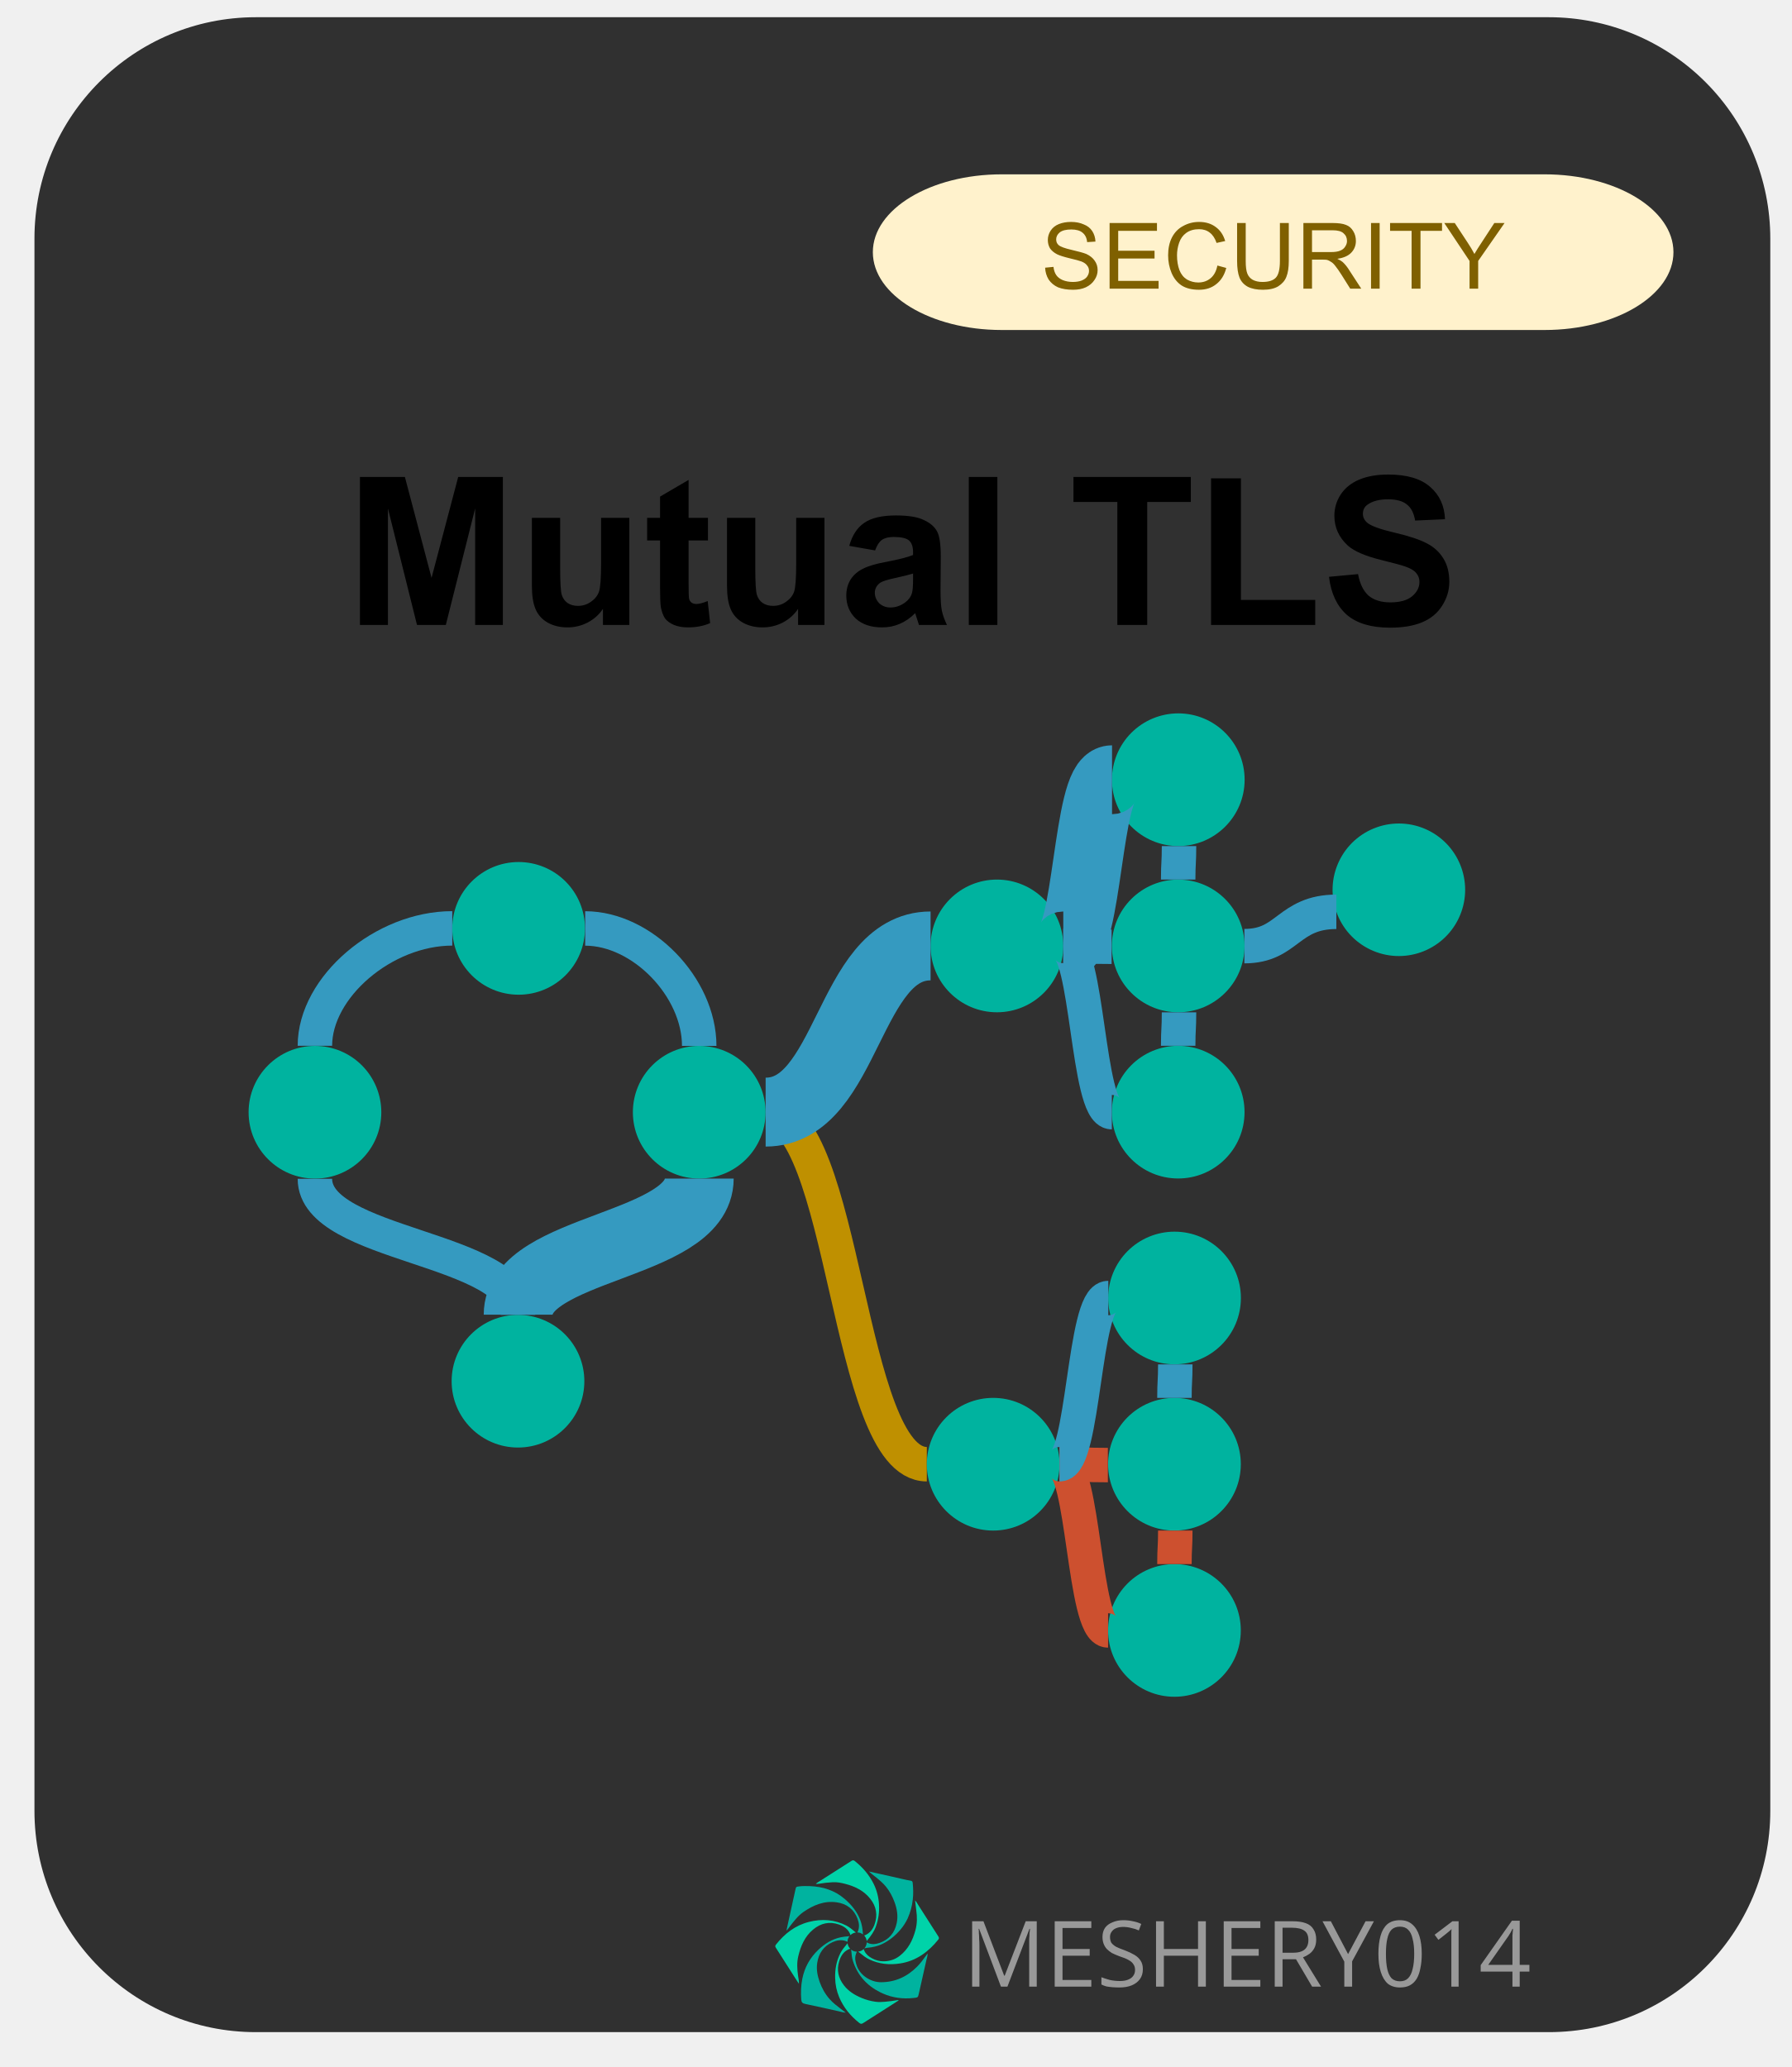
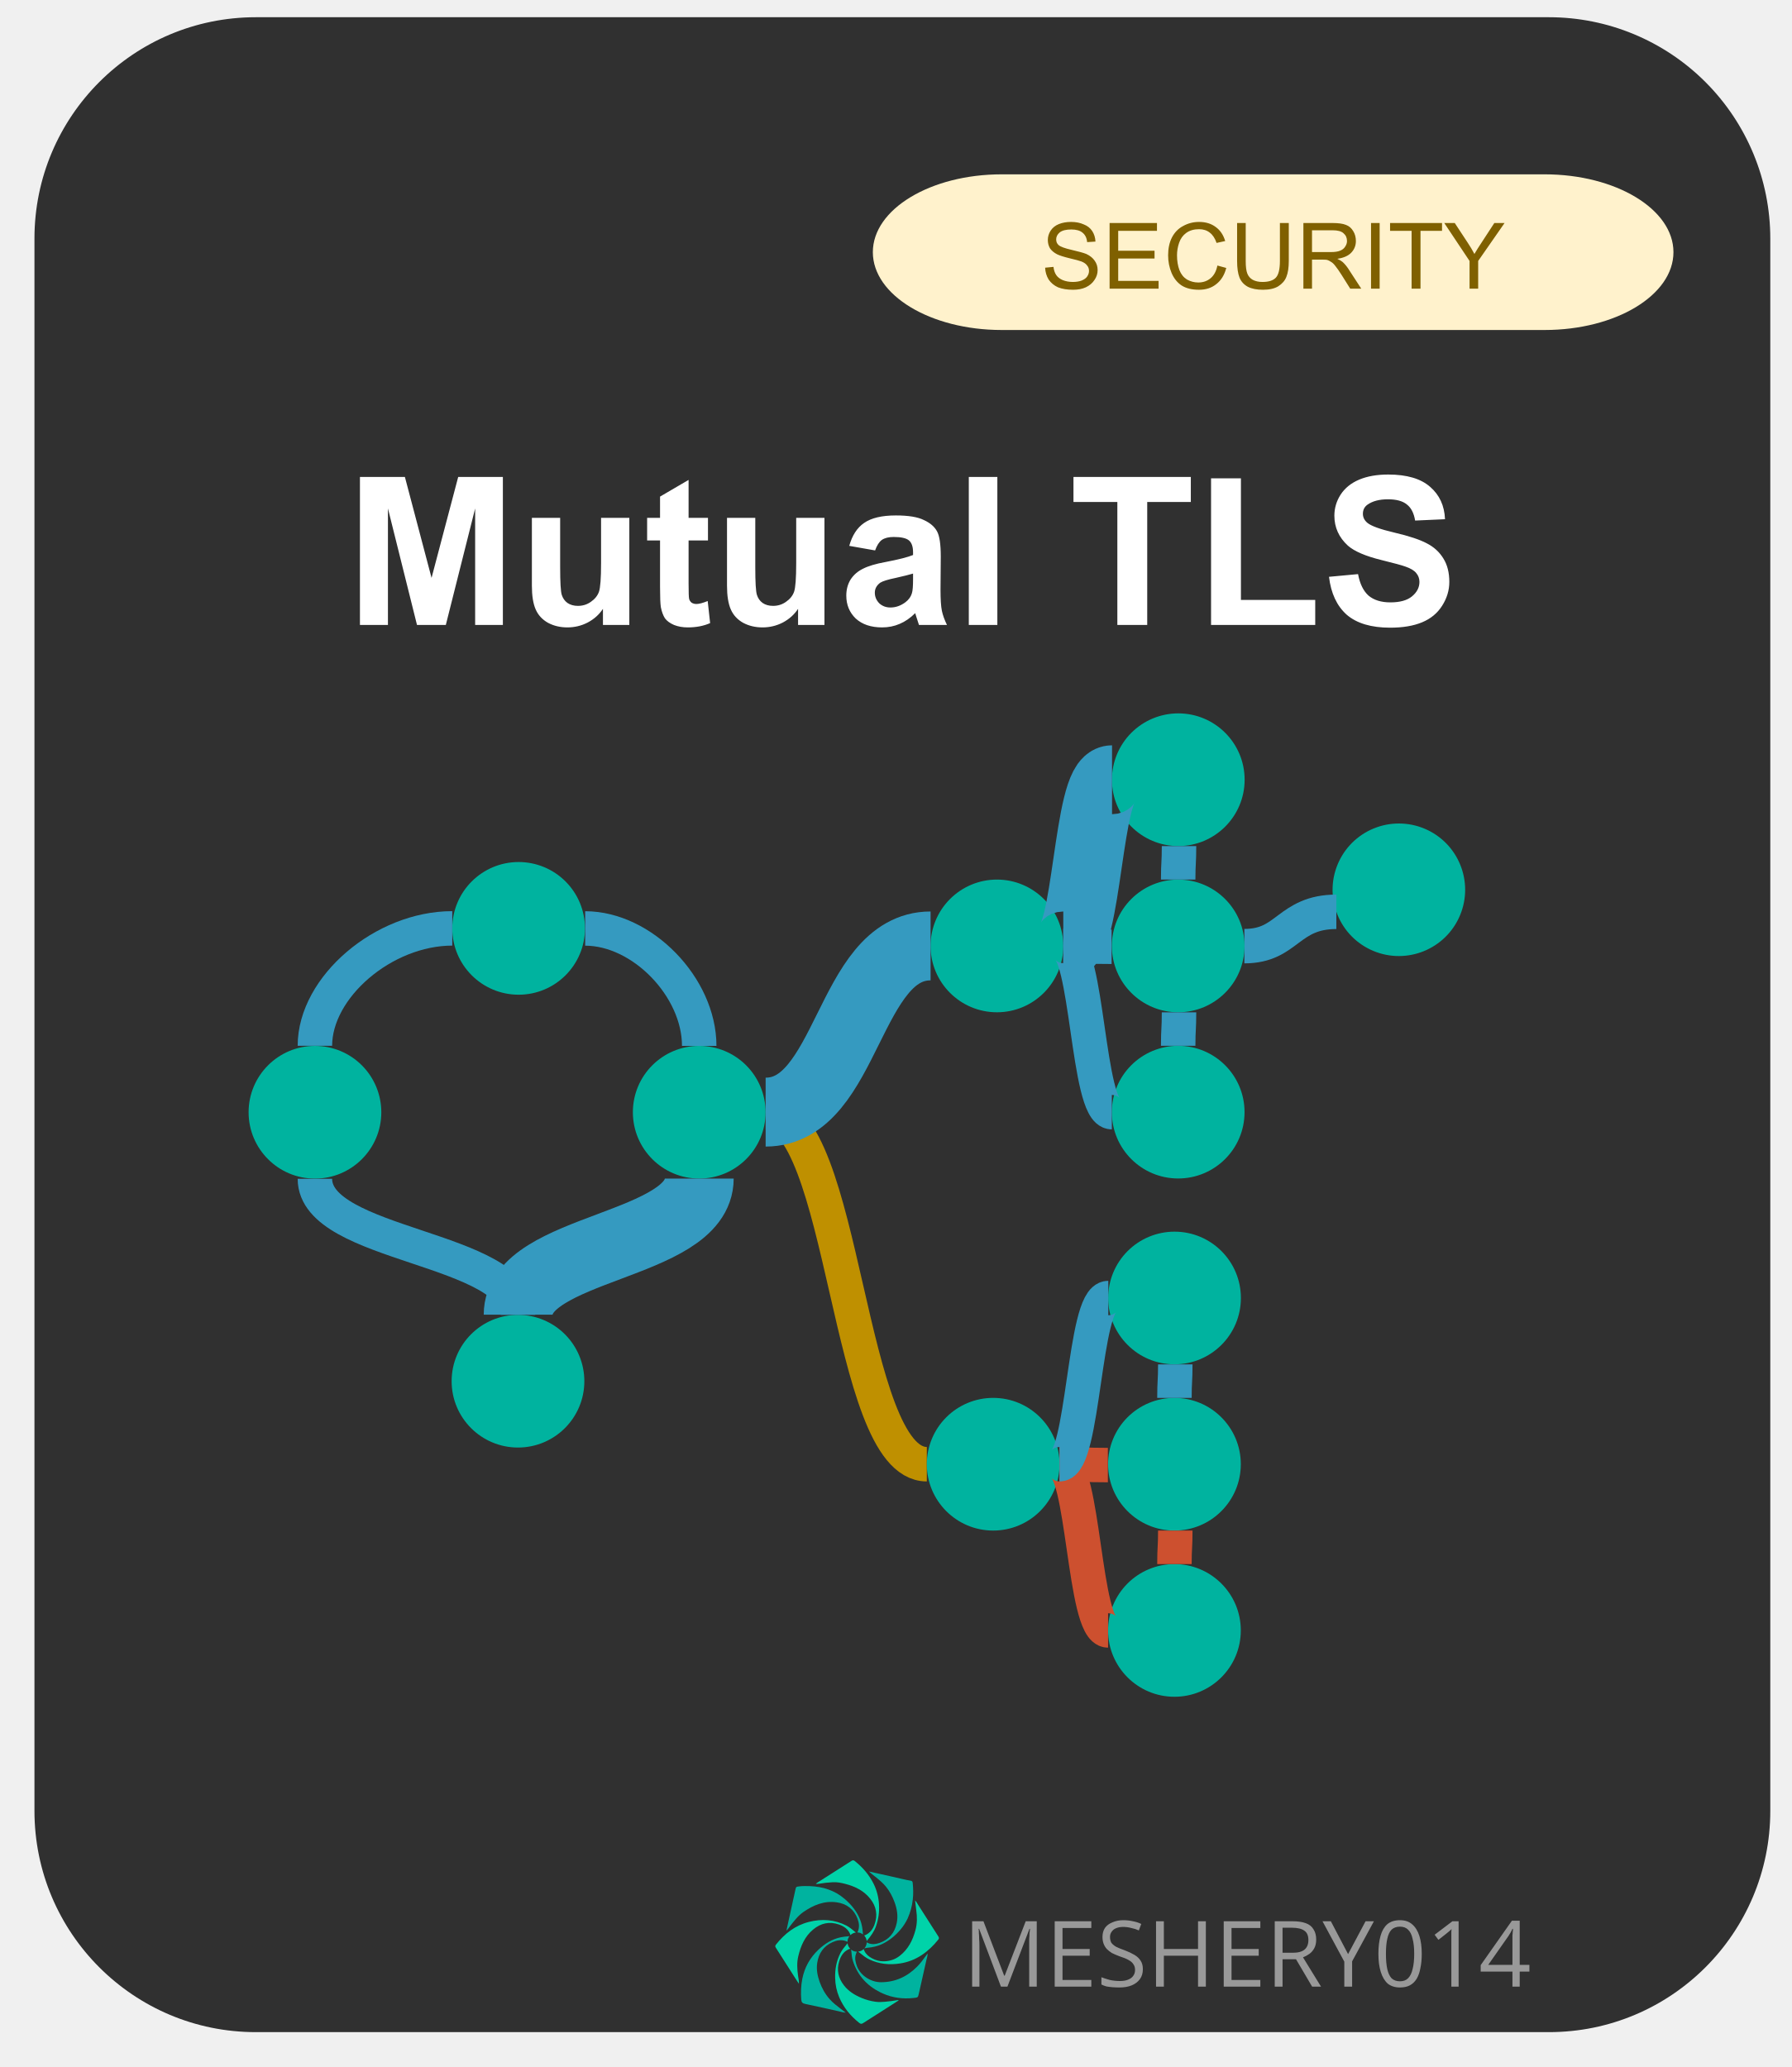
<svg xmlns="http://www.w3.org/2000/svg" width="104" height="120" viewBox="0 0 104 120" fill="none">
  <path fill-rule="evenodd" clip-rule="evenodd" d="M2 13.849C2 6.753 7.753 1 14.849 1H89.906C93.314 1 96.583 2.354 98.992 4.764C101.402 7.173 102.756 10.441 102.756 13.849V105.127C102.756 112.224 97.003 117.976 89.906 117.976H14.849C7.753 117.976 2 112.224 2 105.127V13.849Z" fill="#303030" />
-   <path d="M20.893 36.283V27.69H23.502L25.049 33.549L26.596 27.69H29.189V36.283H27.58V29.518L25.877 36.283H24.205L22.518 29.518V36.283H20.893ZM34.998 36.283V35.346C34.779 35.679 34.482 35.945 34.107 36.143C33.743 36.33 33.352 36.424 32.935 36.424C32.519 36.424 32.144 36.336 31.811 36.158C31.477 35.971 31.238 35.711 31.092 35.377C30.946 35.044 30.873 34.586 30.873 34.002V30.065H32.514V32.924C32.514 33.799 32.545 34.336 32.607 34.533C32.67 34.731 32.779 34.888 32.935 35.002C33.102 35.117 33.305 35.174 33.545 35.174C33.826 35.174 34.076 35.096 34.295 34.94C34.524 34.783 34.68 34.591 34.764 34.362C34.847 34.132 34.889 33.575 34.889 32.69V30.065H36.529V36.283H34.998ZM41.094 30.065V31.377H39.969V33.877C39.969 34.388 39.979 34.684 40 34.768C40.021 34.851 40.068 34.924 40.141 34.987C40.224 35.039 40.318 35.065 40.422 35.065C40.578 35.065 40.797 35.007 41.078 34.893L41.219 36.174C40.844 36.341 40.411 36.424 39.922 36.424C39.63 36.424 39.365 36.377 39.125 36.283C38.885 36.179 38.708 36.049 38.594 35.893C38.49 35.726 38.411 35.513 38.359 35.252C38.328 35.054 38.312 34.664 38.312 34.08V31.377H37.562V30.065H38.312V28.83L39.969 27.862V30.065H41.094ZM46.324 36.283V35.346C46.105 35.679 45.809 35.945 45.434 36.143C45.069 36.33 44.678 36.424 44.262 36.424C43.845 36.424 43.47 36.336 43.137 36.158C42.803 35.971 42.564 35.711 42.418 35.377C42.272 35.044 42.199 34.586 42.199 34.002V30.065H43.84V32.924C43.84 33.799 43.871 34.336 43.934 34.533C43.996 34.731 44.105 34.888 44.262 35.002C44.428 35.117 44.632 35.174 44.871 35.174C45.152 35.174 45.402 35.096 45.621 34.94C45.85 34.783 46.007 34.591 46.09 34.362C46.173 34.132 46.215 33.575 46.215 32.69V30.065H47.855V36.283H46.324ZM50.795 31.955L49.295 31.69C49.462 31.086 49.748 30.643 50.154 30.362C50.571 30.07 51.185 29.924 51.998 29.924C52.727 29.924 53.269 30.013 53.623 30.19C53.988 30.356 54.243 30.575 54.389 30.846C54.535 31.106 54.607 31.596 54.607 32.315L54.592 34.237C54.592 34.789 54.618 35.195 54.67 35.455C54.722 35.705 54.821 35.981 54.967 36.283H53.342C53.3 36.169 53.248 36.007 53.185 35.799C53.154 35.695 53.133 35.627 53.123 35.596C52.842 35.877 52.54 36.086 52.217 36.221C51.904 36.356 51.566 36.424 51.201 36.424C50.555 36.424 50.045 36.252 49.67 35.908C49.305 35.554 49.123 35.112 49.123 34.58C49.123 34.226 49.206 33.914 49.373 33.643C49.55 33.372 49.79 33.164 50.092 33.018C50.394 32.862 50.831 32.731 51.404 32.627C52.165 32.481 52.696 32.346 52.998 32.221V32.065C52.998 31.742 52.92 31.513 52.764 31.377C52.607 31.242 52.31 31.174 51.873 31.174C51.581 31.174 51.352 31.231 51.185 31.346C51.029 31.461 50.899 31.664 50.795 31.955ZM52.998 33.299C52.79 33.362 52.456 33.445 51.998 33.549C51.54 33.643 51.238 33.737 51.092 33.83C50.883 33.987 50.779 34.179 50.779 34.408C50.779 34.638 50.863 34.841 51.029 35.018C51.206 35.184 51.425 35.268 51.685 35.268C51.988 35.268 52.274 35.169 52.545 34.971C52.743 34.825 52.873 34.643 52.935 34.424C52.977 34.289 52.998 34.023 52.998 33.627V33.299ZM56.234 36.283V27.69H57.891V36.283H56.234ZM64.856 36.283V29.143H62.309V27.69H69.121V29.143H66.59V36.283H64.856ZM70.295 36.283V27.768H72.029V34.83H76.342V36.283H70.295ZM77.141 33.487L78.828 33.33C78.932 33.893 79.135 34.309 79.438 34.58C79.75 34.841 80.172 34.971 80.703 34.971C81.255 34.971 81.672 34.856 81.953 34.627C82.245 34.388 82.391 34.106 82.391 33.783C82.391 33.586 82.328 33.414 82.203 33.268C82.088 33.122 81.88 32.997 81.578 32.893C81.38 32.82 80.922 32.695 80.203 32.518C79.266 32.289 78.609 32.007 78.234 31.674C77.713 31.195 77.453 30.617 77.453 29.94C77.453 29.502 77.573 29.096 77.812 28.721C78.062 28.336 78.422 28.044 78.891 27.846C79.359 27.648 79.922 27.549 80.578 27.549C81.662 27.549 82.474 27.789 83.016 28.268C83.557 28.737 83.844 29.362 83.875 30.143L82.141 30.221C82.068 29.784 81.906 29.471 81.656 29.284C81.417 29.086 81.052 28.987 80.562 28.987C80.062 28.987 79.667 29.091 79.375 29.299C79.198 29.424 79.109 29.601 79.109 29.83C79.109 30.028 79.193 30.2 79.359 30.346C79.578 30.534 80.109 30.726 80.953 30.924C81.797 31.122 82.422 31.33 82.828 31.549C83.234 31.757 83.552 32.049 83.781 32.424C84.01 32.789 84.125 33.242 84.125 33.783C84.125 34.273 83.984 34.737 83.703 35.174C83.432 35.601 83.047 35.919 82.547 36.127C82.047 36.336 81.427 36.44 80.688 36.44C79.594 36.44 78.755 36.19 78.172 35.69C77.599 35.179 77.255 34.445 77.141 33.487Z" fill="black" />
+   <path d="M20.893 36.283V27.69H23.502L25.049 33.549L26.596 27.69H29.189V36.283H27.58V29.518L25.877 36.283H24.205L22.518 29.518V36.283H20.893ZM34.998 36.283V35.346C34.779 35.679 34.482 35.945 34.107 36.143C33.743 36.33 33.352 36.424 32.935 36.424C32.519 36.424 32.144 36.336 31.811 36.158C31.477 35.971 31.238 35.711 31.092 35.377C30.946 35.044 30.873 34.586 30.873 34.002V30.065H32.514V32.924C32.514 33.799 32.545 34.336 32.607 34.533C32.67 34.731 32.779 34.888 32.935 35.002C33.102 35.117 33.305 35.174 33.545 35.174C33.826 35.174 34.076 35.096 34.295 34.94C34.524 34.783 34.68 34.591 34.764 34.362C34.847 34.132 34.889 33.575 34.889 32.69V30.065H36.529V36.283H34.998ZM41.094 30.065V31.377H39.969V33.877C39.969 34.388 39.979 34.684 40 34.768C40.021 34.851 40.068 34.924 40.141 34.987C40.224 35.039 40.318 35.065 40.422 35.065C40.578 35.065 40.797 35.007 41.078 34.893L41.219 36.174C40.844 36.341 40.411 36.424 39.922 36.424C39.63 36.424 39.365 36.377 39.125 36.283C38.885 36.179 38.708 36.049 38.594 35.893C38.49 35.726 38.411 35.513 38.359 35.252C38.328 35.054 38.312 34.664 38.312 34.08V31.377H37.562V30.065H38.312V28.83L39.969 27.862V30.065H41.094ZM46.324 36.283V35.346C46.105 35.679 45.809 35.945 45.434 36.143C45.069 36.33 44.678 36.424 44.262 36.424C43.845 36.424 43.47 36.336 43.137 36.158C42.803 35.971 42.564 35.711 42.418 35.377C42.272 35.044 42.199 34.586 42.199 34.002V30.065H43.84V32.924C43.84 33.799 43.871 34.336 43.934 34.533C43.996 34.731 44.105 34.888 44.262 35.002C44.428 35.117 44.632 35.174 44.871 35.174C45.152 35.174 45.402 35.096 45.621 34.94C45.85 34.783 46.007 34.591 46.09 34.362C46.173 34.132 46.215 33.575 46.215 32.69V30.065H47.855V36.283H46.324ZM50.795 31.955L49.295 31.69C49.462 31.086 49.748 30.643 50.154 30.362C50.571 30.07 51.185 29.924 51.998 29.924C52.727 29.924 53.269 30.013 53.623 30.19C53.988 30.356 54.243 30.575 54.389 30.846C54.535 31.106 54.607 31.596 54.607 32.315L54.592 34.237C54.592 34.789 54.618 35.195 54.67 35.455C54.722 35.705 54.821 35.981 54.967 36.283H53.342C53.3 36.169 53.248 36.007 53.185 35.799C53.154 35.695 53.133 35.627 53.123 35.596C52.842 35.877 52.54 36.086 52.217 36.221C51.904 36.356 51.566 36.424 51.201 36.424C50.555 36.424 50.045 36.252 49.67 35.908C49.305 35.554 49.123 35.112 49.123 34.58C49.123 34.226 49.206 33.914 49.373 33.643C49.55 33.372 49.79 33.164 50.092 33.018C50.394 32.862 50.831 32.731 51.404 32.627C52.165 32.481 52.696 32.346 52.998 32.221V32.065C52.998 31.742 52.92 31.513 52.764 31.377C52.607 31.242 52.31 31.174 51.873 31.174C51.581 31.174 51.352 31.231 51.185 31.346C51.029 31.461 50.899 31.664 50.795 31.955ZM52.998 33.299C52.79 33.362 52.456 33.445 51.998 33.549C51.54 33.643 51.238 33.737 51.092 33.83C50.883 33.987 50.779 34.179 50.779 34.408C50.779 34.638 50.863 34.841 51.029 35.018C51.206 35.184 51.425 35.268 51.685 35.268C51.988 35.268 52.274 35.169 52.545 34.971C52.743 34.825 52.873 34.643 52.935 34.424C52.977 34.289 52.998 34.023 52.998 33.627V33.299ZM56.234 36.283V27.69H57.891V36.283H56.234ZM64.856 36.283V29.143H62.309V27.69H69.121V29.143H66.59V36.283H64.856ZM70.295 36.283V27.768H72.029V34.83H76.342V36.283H70.295ZM77.141 33.487L78.828 33.33C78.932 33.893 79.135 34.309 79.438 34.58C79.75 34.841 80.172 34.971 80.703 34.971C81.255 34.971 81.672 34.856 81.953 34.627C82.245 34.388 82.391 34.106 82.391 33.783C82.391 33.586 82.328 33.414 82.203 33.268C82.088 33.122 81.88 32.997 81.578 32.893C81.38 32.82 80.922 32.695 80.203 32.518C79.266 32.289 78.609 32.007 78.234 31.674C77.713 31.195 77.453 30.617 77.453 29.94C77.453 29.502 77.573 29.096 77.812 28.721C78.062 28.336 78.422 28.044 78.891 27.846C79.359 27.648 79.922 27.549 80.578 27.549C81.662 27.549 82.474 27.789 83.016 28.268C83.557 28.737 83.844 29.362 83.875 30.143L82.141 30.221C82.068 29.784 81.906 29.471 81.656 29.284C81.417 29.086 81.052 28.987 80.562 28.987C80.062 28.987 79.667 29.091 79.375 29.299C79.198 29.424 79.109 29.601 79.109 29.83C79.109 30.028 79.193 30.2 79.359 30.346C79.578 30.534 80.109 30.726 80.953 30.924C81.797 31.122 82.422 31.33 82.828 31.549C83.234 31.757 83.552 32.049 83.781 32.424C84.01 32.789 84.125 33.242 84.125 33.783C84.125 34.273 83.984 34.737 83.703 35.174C83.432 35.601 83.047 35.919 82.547 36.127C82.047 36.336 81.427 36.44 80.688 36.44C79.594 36.44 78.755 36.19 78.172 35.69C77.599 35.179 77.255 34.445 77.141 33.487Z" fill="white" />
  <path fill-rule="evenodd" clip-rule="evenodd" d="M58.141 10.121H89.659C93.788 10.121 97.135 12.144 97.135 14.639C97.135 17.135 93.788 19.158 89.659 19.158H58.141C54.011 19.158 50.664 17.135 50.664 14.639C50.664 12.144 54.011 10.121 58.141 10.121Z" fill="#FFF2CC" />
  <path d="M60.664 15.541L61.149 15.494C61.169 15.681 61.222 15.838 61.305 15.963C61.388 16.088 61.513 16.186 61.68 16.259C61.857 16.332 62.055 16.369 62.274 16.369C62.461 16.369 62.628 16.343 62.774 16.291C62.93 16.228 63.039 16.15 63.102 16.056C63.175 15.952 63.211 15.843 63.211 15.728C63.211 15.603 63.175 15.499 63.102 15.416C63.039 15.322 62.93 15.244 62.774 15.181C62.669 15.14 62.44 15.077 62.086 14.994C61.742 14.911 61.498 14.832 61.352 14.759C61.175 14.666 61.039 14.551 60.946 14.416C60.862 14.27 60.821 14.108 60.821 13.931C60.821 13.744 60.873 13.567 60.977 13.4C61.091 13.223 61.253 13.093 61.461 13.009C61.669 12.926 61.904 12.884 62.164 12.884C62.446 12.884 62.69 12.931 62.899 13.025C63.117 13.108 63.284 13.239 63.399 13.416C63.513 13.593 63.576 13.796 63.586 14.025L63.102 14.056C63.081 13.817 62.992 13.634 62.836 13.509C62.69 13.384 62.472 13.322 62.18 13.322C61.878 13.322 61.654 13.379 61.508 13.494C61.373 13.608 61.305 13.744 61.305 13.9C61.305 14.036 61.352 14.145 61.446 14.228C61.55 14.322 61.805 14.416 62.211 14.509C62.617 14.603 62.899 14.681 63.055 14.744C63.274 14.848 63.435 14.978 63.539 15.134C63.654 15.291 63.711 15.473 63.711 15.681C63.711 15.89 63.649 16.082 63.524 16.259C63.409 16.436 63.242 16.577 63.024 16.681C62.815 16.775 62.571 16.822 62.289 16.822C61.946 16.822 61.654 16.775 61.414 16.681C61.185 16.577 61.003 16.426 60.867 16.228C60.742 16.02 60.675 15.791 60.664 15.541ZM64.406 16.759V12.947H67.156V13.4H64.906V14.556H67.015V15.009H64.906V16.306H67.249V16.759H64.406ZM70.663 15.416L71.178 15.556C71.074 15.963 70.881 16.275 70.6 16.494C70.329 16.713 69.996 16.822 69.6 16.822C69.183 16.822 68.845 16.739 68.584 16.572C68.334 16.405 68.142 16.166 68.006 15.853C67.871 15.53 67.803 15.187 67.803 14.822C67.803 14.426 67.876 14.082 68.022 13.791C68.178 13.489 68.397 13.265 68.678 13.119C68.959 12.963 69.267 12.884 69.6 12.884C69.986 12.884 70.308 12.983 70.569 13.181C70.829 13.369 71.011 13.64 71.116 13.994L70.616 14.103C70.522 13.832 70.392 13.634 70.225 13.509C70.058 13.374 69.85 13.306 69.6 13.306C69.298 13.306 69.048 13.379 68.85 13.525C68.663 13.661 68.527 13.848 68.444 14.088C68.361 14.327 68.319 14.572 68.319 14.822C68.319 15.145 68.366 15.431 68.459 15.681C68.553 15.921 68.699 16.103 68.897 16.228C69.105 16.343 69.324 16.4 69.553 16.4C69.834 16.4 70.074 16.317 70.272 16.15C70.47 15.983 70.6 15.739 70.663 15.416ZM74.292 12.947H74.807V15.15C74.807 15.536 74.76 15.843 74.667 16.072C74.583 16.291 74.427 16.473 74.198 16.619C73.979 16.754 73.682 16.822 73.307 16.822C72.953 16.822 72.661 16.765 72.432 16.65C72.203 16.525 72.042 16.348 71.948 16.119C71.854 15.879 71.807 15.556 71.807 15.15V12.947H72.307V15.15C72.307 15.483 72.338 15.728 72.401 15.884C72.463 16.041 72.568 16.16 72.713 16.244C72.87 16.327 73.057 16.369 73.276 16.369C73.641 16.369 73.901 16.285 74.057 16.119C74.213 15.952 74.292 15.629 74.292 15.15V12.947ZM75.655 16.759V12.947H77.343C77.686 12.947 77.947 12.983 78.124 13.056C78.301 13.119 78.442 13.239 78.546 13.416C78.65 13.582 78.702 13.775 78.702 13.994C78.702 14.254 78.613 14.478 78.436 14.666C78.259 14.853 77.988 14.973 77.624 15.025C77.759 15.088 77.863 15.15 77.936 15.213C78.082 15.348 78.218 15.52 78.343 15.728L79.014 16.759H78.374L77.874 15.963C77.728 15.733 77.608 15.562 77.514 15.447C77.421 15.322 77.332 15.239 77.249 15.197C77.176 15.145 77.103 15.108 77.03 15.088C76.968 15.077 76.874 15.072 76.749 15.072H76.155V16.759H75.655ZM76.155 14.634H77.249C77.478 14.634 77.655 14.608 77.78 14.556C77.915 14.504 78.014 14.426 78.077 14.322C78.15 14.218 78.186 14.108 78.186 13.994C78.186 13.806 78.119 13.655 77.983 13.541C77.858 13.426 77.65 13.369 77.358 13.369H76.155V14.634ZM79.581 16.759V12.947H80.081V16.759H79.581ZM81.936 16.759V13.4H80.686V12.947H83.702V13.4H82.452V16.759H81.936ZM85.3 16.759V15.15L83.832 12.947H84.441L85.191 14.088C85.337 14.306 85.467 14.525 85.582 14.744C85.696 14.546 85.837 14.322 86.004 14.072L86.738 12.947H87.332L85.8 15.15V16.759H85.3Z" fill="#7F6000" />
  <path d="M53.797 85.005C51.457 85.005 50.287 79.898 49.118 74.792C47.949 69.685 46.781 64.578 44.445 64.578" stroke="#BF9000" stroke-width="2" stroke-miterlimit="10" stroke-linejoin="round" />
  <path fill-rule="evenodd" clip-rule="evenodd" d="M26.252 53.897C26.252 51.77 27.976 50.045 30.104 50.045C31.125 50.045 32.105 50.451 32.827 51.173C33.549 51.895 33.955 52.875 33.955 53.897C33.955 56.024 32.231 57.748 30.104 57.748C27.976 57.748 26.252 56.024 26.252 53.897Z" fill="#00B39F" />
  <path fill-rule="evenodd" clip-rule="evenodd" d="M14.43 64.572C14.43 62.445 16.154 60.72 18.281 60.72C19.303 60.72 20.283 61.126 21.005 61.849C21.727 62.571 22.133 63.55 22.133 64.572C22.133 66.699 20.409 68.424 18.281 68.424C16.154 68.424 14.43 66.699 14.43 64.572Z" fill="#00B39F" />
  <path d="M26.252 53.897C22.265 53.897 18.278 57.305 18.278 60.714" stroke="#359AC0" stroke-width="2" stroke-miterlimit="10" stroke-linejoin="round" />
  <path fill-rule="evenodd" clip-rule="evenodd" d="M79.535 55.126C77.619 54.208 76.809 51.911 77.727 49.994C78.167 49.074 78.955 48.366 79.918 48.027C80.88 47.688 81.938 47.745 82.858 48.185C84.775 49.103 85.584 51.4 84.667 53.317C83.749 55.233 81.452 56.043 79.535 55.126Z" fill="#00B39F" />
  <path fill-rule="evenodd" clip-rule="evenodd" d="M36.735 64.57C36.735 62.443 38.459 60.719 40.586 60.719C41.608 60.719 42.588 61.124 43.31 61.847C44.032 62.569 44.438 63.549 44.438 64.57C44.438 66.698 42.714 68.422 40.586 68.422C38.459 68.422 36.735 66.698 36.735 64.57Z" fill="#00B39F" />
  <path fill-rule="evenodd" clip-rule="evenodd" d="M26.215 80.186C26.215 78.058 27.939 76.334 30.067 76.334C31.088 76.334 32.068 76.74 32.79 77.462C33.513 78.184 33.918 79.164 33.918 80.186C33.918 82.313 32.194 84.037 30.067 84.037C27.939 84.037 26.215 82.313 26.215 80.186Z" fill="#00B39F" />
  <path d="M40.586 68.422C40.586 70.4 37.959 71.39 35.332 72.378C32.705 73.365 30.078 74.35 30.078 76.322" stroke="#359AC0" stroke-width="4" stroke-miterlimit="10" stroke-linejoin="round" />
  <path d="M77.568 52.935C76.181 52.935 75.461 53.433 74.794 53.931C74.126 54.43 73.511 54.928 72.228 54.928" stroke="#359AC0" stroke-width="2" stroke-miterlimit="10" stroke-linejoin="round" />
  <path d="M30.067 76.334C30.067 74.356 27.119 73.366 24.172 72.379C21.225 71.391 18.278 70.406 18.278 68.434" stroke="#359AC0" stroke-width="2" stroke-miterlimit="10" stroke-linejoin="round" />
  <path d="M40.586 60.719C40.586 57.31 37.276 53.901 33.966 53.901" stroke="#359AC0" stroke-width="2" stroke-miterlimit="10" stroke-linejoin="round" />
  <path fill-rule="evenodd" clip-rule="evenodd" d="M68.387 68.417C66.26 68.417 64.536 66.693 64.536 64.566C64.536 63.544 64.941 62.564 65.664 61.842C66.386 61.12 67.366 60.714 68.387 60.714C70.514 60.714 72.239 62.438 72.239 64.566C72.239 66.693 70.514 68.417 68.387 68.417Z" fill="#00B39F" />
  <path fill-rule="evenodd" clip-rule="evenodd" d="M57.866 58.768C55.739 58.768 54.014 57.043 54.014 54.916C54.014 53.895 54.42 52.915 55.143 52.193C55.865 51.47 56.845 51.064 57.866 51.064C59.993 51.064 61.718 52.789 61.718 54.916C61.718 57.043 59.993 58.768 57.866 58.768Z" fill="#00B39F" />
  <path fill-rule="evenodd" clip-rule="evenodd" d="M68.387 58.768C66.26 58.768 64.536 57.043 64.536 54.916C64.536 53.895 64.941 52.915 65.664 52.193C66.386 51.47 67.366 51.064 68.387 51.064C70.514 51.064 72.239 52.789 72.239 54.916C72.239 57.043 70.514 58.768 68.387 58.768Z" fill="#00B39F" />
  <path d="M64.536 64.566C63.831 64.566 63.477 62.154 63.127 59.742C62.776 57.33 62.428 54.918 61.73 54.918" stroke="#359AC0" stroke-width="2" stroke-miterlimit="10" stroke-linejoin="round" />
  <path d="M61.718 54.916C62.422 54.916 62.776 54.928 63.127 54.941C63.477 54.953 63.825 54.965 64.523 54.965" stroke="#359AC0" stroke-width="2" stroke-miterlimit="10" stroke-linejoin="round" />
  <path d="M68.387 60.714C68.387 60.227 68.4 59.984 68.412 59.741C68.424 59.498 68.436 59.255 68.436 58.77" stroke="#359AC0" stroke-width="2" stroke-miterlimit="10" stroke-linejoin="round" />
  <path d="M54.015 54.916C51.62 54.916 50.423 57.328 49.226 59.74C48.03 62.152 46.834 64.564 44.441 64.564" stroke="#359AC0" stroke-width="4" stroke-miterlimit="10" stroke-linejoin="round" />
  <path fill-rule="evenodd" clip-rule="evenodd" d="M68.393 49.118C66.266 49.118 64.541 47.394 64.541 45.267C64.541 44.245 64.947 43.265 65.669 42.543C66.392 41.821 67.371 41.415 68.393 41.415C70.52 41.415 72.244 43.139 72.244 45.267C72.244 47.394 70.52 49.118 68.393 49.118Z" fill="#00B39F" />
  <path d="M68.387 51.064C68.387 50.578 68.4 50.334 68.412 50.091C68.424 49.848 68.436 49.606 68.436 49.12" stroke="#359AC0" stroke-width="2" stroke-miterlimit="10" stroke-linejoin="round" />
  <path d="M61.718 54.916C62.424 54.916 62.776 52.504 63.129 50.092C63.483 47.68 63.839 45.269 64.548 45.269" stroke="#359AC0" stroke-width="4" stroke-miterlimit="10" stroke-linejoin="round" />
  <path fill-rule="evenodd" clip-rule="evenodd" d="M68.17 98.506C66.043 98.506 64.318 96.782 64.318 94.655C64.318 93.633 64.724 92.654 65.446 91.931C66.169 91.209 67.148 90.803 68.17 90.803C70.297 90.803 72.022 92.528 72.022 94.655C72.022 96.782 70.297 98.506 68.17 98.506Z" fill="#00B39F" />
  <path fill-rule="evenodd" clip-rule="evenodd" d="M57.649 88.857C55.522 88.857 53.797 87.132 53.797 85.005C53.797 83.984 54.203 83.004 54.925 82.282C55.648 81.559 56.627 81.154 57.649 81.154C59.776 81.154 61.501 82.878 61.501 85.005C61.501 87.132 59.776 88.857 57.649 88.857Z" fill="#00B39F" />
  <path fill-rule="evenodd" clip-rule="evenodd" d="M68.17 88.857C66.043 88.857 64.318 87.132 64.318 85.005C64.318 83.984 64.724 83.004 65.446 82.282C66.169 81.559 67.148 81.154 68.17 81.154C70.297 81.154 72.022 82.878 72.022 85.005C72.022 87.132 70.297 88.857 68.17 88.857Z" fill="#00B39F" />
  <path d="M64.318 94.655C63.614 94.655 63.26 92.243 62.909 89.831C62.559 87.419 62.211 85.007 61.513 85.007" stroke="#CD502F" stroke-width="2" stroke-miterlimit="10" stroke-linejoin="round" />
  <path d="M61.501 85.005C62.205 85.005 62.559 85.018 62.909 85.03C63.26 85.042 63.608 85.055 64.306 85.055" stroke="#CD502F" stroke-width="2" stroke-miterlimit="10" stroke-linejoin="round" />
  <path d="M68.17 90.803C68.17 90.317 68.182 90.073 68.195 89.83C68.207 89.587 68.219 89.344 68.219 88.859" stroke="#CD502F" stroke-width="2" stroke-miterlimit="10" stroke-linejoin="round" />
  <path fill-rule="evenodd" clip-rule="evenodd" d="M68.175 79.207C66.048 79.207 64.324 77.483 64.324 75.356C64.324 74.334 64.73 73.355 65.452 72.632C66.174 71.91 67.154 71.504 68.175 71.504C70.303 71.504 72.027 73.228 72.027 75.356C72.027 77.483 70.303 79.207 68.175 79.207Z" fill="#00B39F" />
  <path d="M68.17 81.154C68.17 80.667 68.182 80.424 68.195 80.18C68.207 79.937 68.219 79.695 68.219 79.209" stroke="#359AC0" stroke-width="2" stroke-miterlimit="10" stroke-linejoin="round" />
  <path d="M61.501 85.005C62.206 85.005 62.558 82.593 62.912 80.181C63.266 77.77 63.621 75.358 64.331 75.358" stroke="#359AC0" stroke-width="2" stroke-miterlimit="10" stroke-linejoin="round" />
  <path d="M58.1 115.336L56.834 111.977H56.803C56.813 112.039 56.819 112.123 56.819 112.227C56.829 112.331 56.834 112.446 56.834 112.571C56.845 112.685 56.85 112.805 56.85 112.93V115.336H56.428V111.539H57.084L58.287 114.696H58.319L59.537 111.539H60.178V115.336H59.74V112.899C59.74 112.784 59.74 112.675 59.74 112.571C59.751 112.456 59.756 112.347 59.756 112.243C59.767 112.138 59.777 112.05 59.787 111.977H59.756L58.475 115.336H58.1ZM63.345 115.336H61.22V111.539H63.345V111.93H61.673V113.149H63.251V113.539H61.673V114.946H63.345V115.336ZM66.337 114.321C66.337 114.55 66.28 114.743 66.165 114.899C66.051 115.055 65.894 115.175 65.696 115.258C65.499 115.342 65.259 115.383 64.978 115.383C64.842 115.383 64.707 115.378 64.571 115.368C64.446 115.357 64.327 115.342 64.212 115.321C64.108 115.289 64.014 115.253 63.931 115.211V114.789C64.066 114.842 64.228 114.894 64.415 114.946C64.603 114.987 64.801 115.008 65.009 115.008C65.196 115.008 65.353 114.982 65.478 114.93C65.613 114.878 65.712 114.805 65.775 114.711C65.847 114.618 65.884 114.503 65.884 114.368C65.884 114.232 65.853 114.123 65.79 114.039C65.738 113.946 65.644 113.862 65.509 113.789C65.384 113.717 65.207 113.644 64.978 113.571C64.811 113.508 64.665 113.446 64.54 113.383C64.426 113.31 64.327 113.232 64.243 113.149C64.16 113.055 64.097 112.951 64.056 112.836C64.014 112.722 63.993 112.592 63.993 112.446C63.993 112.248 64.04 112.076 64.134 111.93C64.238 111.784 64.384 111.675 64.571 111.602C64.759 111.519 64.967 111.477 65.196 111.477C65.405 111.477 65.592 111.498 65.759 111.539C65.936 111.571 66.097 111.623 66.243 111.696L66.103 112.071C65.967 112.008 65.821 111.961 65.665 111.93C65.509 111.888 65.353 111.868 65.196 111.868C65.03 111.868 64.889 111.894 64.775 111.946C64.67 111.987 64.587 112.055 64.525 112.149C64.462 112.232 64.431 112.331 64.431 112.446C64.431 112.581 64.457 112.696 64.509 112.789C64.571 112.873 64.665 112.951 64.79 113.024C64.915 113.086 65.082 113.154 65.29 113.227C65.509 113.31 65.696 113.399 65.853 113.493C66.009 113.586 66.129 113.701 66.212 113.836C66.295 113.961 66.337 114.123 66.337 114.321ZM69.993 115.336H69.54V113.539H67.556V115.336H67.102V111.539H67.556V113.149H69.54V111.539H69.993V115.336ZM73.156 115.336H71.031V111.539H73.156V111.93H71.484V113.149H73.062V113.539H71.484V114.946H73.156V115.336ZM75.023 111.539C75.335 111.539 75.591 111.576 75.788 111.649C75.997 111.722 76.148 111.842 76.242 112.008C76.346 112.164 76.398 112.362 76.398 112.602C76.398 112.8 76.361 112.967 76.288 113.102C76.216 113.237 76.122 113.347 76.007 113.43C75.893 113.513 75.768 113.581 75.632 113.633L76.679 115.336H76.163L75.226 113.743H74.445V115.336H73.992V111.539H75.023ZM74.992 111.914H74.445V113.368H75.038C75.351 113.368 75.58 113.305 75.726 113.18C75.872 113.055 75.945 112.873 75.945 112.633C75.945 112.373 75.867 112.19 75.71 112.086C75.554 111.972 75.314 111.914 74.992 111.914ZM78.249 113.446L79.264 111.539H79.749L78.483 113.868V115.336H78.03V113.883L76.764 111.539H77.249L78.249 113.446ZM82.525 113.43C82.525 113.743 82.498 114.019 82.446 114.258C82.405 114.498 82.332 114.706 82.228 114.883C82.123 115.05 81.993 115.175 81.837 115.258C81.681 115.342 81.488 115.383 81.259 115.383C80.978 115.383 80.743 115.31 80.556 115.164C80.379 115.008 80.243 114.784 80.15 114.493C80.056 114.201 80.009 113.847 80.009 113.43C80.009 113.024 80.05 112.675 80.134 112.383C80.217 112.092 80.347 111.868 80.525 111.711C80.712 111.555 80.957 111.477 81.259 111.477C81.55 111.477 81.785 111.555 81.962 111.711C82.15 111.868 82.29 112.092 82.384 112.383C82.478 112.675 82.525 113.024 82.525 113.43ZM80.446 113.43C80.446 113.784 80.472 114.081 80.525 114.321C80.577 114.55 80.66 114.727 80.775 114.852C80.9 114.967 81.061 115.024 81.259 115.024C81.457 115.024 81.613 114.967 81.728 114.852C81.853 114.727 81.941 114.55 81.993 114.321C82.056 114.081 82.087 113.784 82.087 113.43C82.087 113.076 82.056 112.784 81.993 112.555C81.941 112.315 81.853 112.138 81.728 112.024C81.613 111.909 81.457 111.852 81.259 111.852C81.061 111.852 80.9 111.909 80.775 112.024C80.66 112.138 80.577 112.315 80.525 112.555C80.472 112.784 80.446 113.076 80.446 113.43ZM84.665 115.336H84.243V112.649C84.243 112.545 84.243 112.456 84.243 112.383C84.243 112.31 84.243 112.243 84.243 112.18C84.243 112.118 84.248 112.055 84.258 111.993C84.206 112.045 84.154 112.092 84.102 112.133C84.061 112.164 84.003 112.211 83.93 112.274L83.493 112.618L83.274 112.321L84.305 111.539H84.665V115.336ZM88.774 114.461H88.211V115.336H87.789V114.461H85.946V114.086L87.758 111.508H88.211V114.071H88.774V114.461ZM87.789 114.071V112.821C87.789 112.727 87.789 112.644 87.789 112.571C87.789 112.487 87.789 112.414 87.789 112.352C87.8 112.279 87.805 112.217 87.805 112.164C87.815 112.102 87.821 112.039 87.821 111.977H87.789C87.758 112.05 87.722 112.123 87.68 112.196C87.638 112.269 87.597 112.336 87.555 112.399L86.383 114.071H87.789Z" fill="#999999" />
  <g clip-path="url(#clip0_5934_25947)">
    <path d="M51.44 109.55C51.648 109.81 51.8 110.1 51.916 110.41C52.067 110.808 52.136 111.223 52.05 111.643C51.934 112.207 51.604 112.605 51.052 112.796C50.838 112.87 50.615 112.9 50.394 112.807C50.363 112.796 50.335 112.78 50.309 112.761C50.306 112.892 50.257 113.018 50.169 113.117C50.198 113.104 50.229 113.095 50.26 113.091C50.291 113.085 50.323 113.081 50.352 113.078C50.648 113.054 50.932 112.991 51.202 112.862C51.618 112.663 51.967 112.379 52.263 112.027C52.433 111.83 52.575 111.61 52.685 111.375C52.841 111.027 52.941 110.657 52.982 110.279C53.02 109.952 53.01 109.632 52.977 109.308C52.969 109.23 52.936 109.198 52.866 109.186C52.685 109.154 52.505 109.118 52.328 109.074C51.864 108.962 51.397 108.866 50.932 108.759C50.767 108.72 50.601 108.686 50.435 108.649C50.557 108.765 50.687 108.86 50.814 108.961C51.038 109.14 51.259 109.324 51.44 109.55Z" fill="#00B39F" />
    <path d="M46.336 113.569C46.478 112.971 46.713 112.422 47.199 112.018C47.641 111.65 48.142 111.535 48.693 111.727C48.972 111.823 49.211 111.979 49.337 112.262C49.35 112.287 49.359 112.314 49.364 112.342C49.451 112.259 49.562 112.206 49.681 112.192C49.673 112.187 49.666 112.182 49.657 112.175C49.488 112.039 49.327 111.89 49.13 111.79C48.43 111.433 47.695 111.387 46.948 111.578C46.156 111.779 45.544 112.259 45.042 112.892C44.985 112.963 44.99 113.008 45.036 113.08C45.426 113.686 45.812 114.295 46.199 114.903C46.25 114.983 46.303 115.062 46.373 115.168C46.381 114.989 46.343 114.846 46.323 114.702C46.27 114.323 46.246 113.945 46.336 113.569Z" fill="#00D3A9" />
    <path d="M47.528 109.362C47.797 109.317 48.069 109.287 48.341 109.272C48.588 109.259 48.83 109.308 49.069 109.37C49.635 109.518 50.142 109.765 50.514 110.234C50.87 110.681 50.955 111.182 50.764 111.719C50.667 111.994 50.502 112.222 50.221 112.345C50.202 112.355 50.18 112.361 50.158 112.362C50.243 112.452 50.295 112.567 50.307 112.69C50.32 112.669 50.334 112.65 50.35 112.632C50.556 112.387 50.742 112.13 50.849 111.823C50.99 111.421 51.048 110.994 51.021 110.569C51.001 110.153 50.896 109.746 50.713 109.372C50.45 108.842 50.072 108.406 49.61 108.039C49.541 107.984 49.491 107.991 49.419 108.037C48.824 108.419 48.226 108.796 47.631 109.177C47.539 109.236 47.439 109.287 47.35 109.371C47.41 109.375 47.469 109.372 47.528 109.362Z" fill="#00D3A9" />
    <path d="M45.856 111.825C46.09 111.529 46.314 111.223 46.629 111.004C47.212 110.6 47.841 110.338 48.564 110.439C49.147 110.521 49.568 110.838 49.779 111.4C49.869 111.641 49.897 111.89 49.791 112.14C49.785 112.156 49.776 112.172 49.766 112.187C49.886 112.19 50.001 112.232 50.095 112.306C50.093 112.298 50.091 112.289 50.089 112.281C50.084 112.25 50.084 112.218 50.081 112.188C50.063 111.942 50.022 111.702 49.934 111.469C49.747 110.976 49.427 110.585 49.031 110.245C48.449 109.743 47.762 109.528 47.008 109.499C46.794 109.491 46.579 109.489 46.365 109.517C46.217 109.537 46.206 109.538 46.174 109.684C46.036 110.312 45.898 110.94 45.759 111.569C45.723 111.732 45.688 111.896 45.648 112.083C45.743 111.997 45.793 111.905 45.856 111.825Z" fill="#00B39F" />
    <path d="M54.465 112.419C54.074 111.81 53.687 111.198 53.296 110.589C53.244 110.508 53.203 110.418 53.116 110.328C53.141 110.541 53.159 110.726 53.185 110.91C53.24 111.293 53.24 111.674 53.138 112.051C52.979 112.644 52.714 113.171 52.215 113.554C51.941 113.765 51.625 113.86 51.285 113.864C51.047 113.868 50.82 113.799 50.609 113.686C50.425 113.587 50.269 113.459 50.176 113.266C50.147 113.205 50.135 113.168 50.144 113.144C50.054 113.233 49.937 113.289 49.811 113.303C49.844 113.324 49.875 113.347 49.905 113.373C50.079 113.515 50.254 113.657 50.459 113.755C51.032 114.027 51.637 114.084 52.253 113.987C53.182 113.842 53.886 113.32 54.463 112.603C54.515 112.537 54.509 112.487 54.465 112.419Z" fill="#00D3A9" />
    <path d="M53.234 114.174C52.659 114.753 51.968 115.076 51.138 115.078C50.559 115.08 49.945 114.699 49.739 114.142C49.654 113.911 49.597 113.676 49.685 113.433C49.708 113.368 49.724 113.327 49.742 113.307C49.616 113.305 49.494 113.261 49.397 113.182C49.407 113.213 49.413 113.245 49.416 113.278C49.434 113.457 49.443 113.638 49.497 113.81C49.782 114.73 50.395 115.359 51.261 115.74C51.815 115.984 52.404 116.058 53.01 115.995C53.28 115.967 53.282 115.972 53.335 115.735C53.484 115.081 53.633 114.426 53.777 113.771C53.802 113.661 53.846 113.552 53.843 113.409C53.809 113.455 53.791 113.479 53.773 113.504C53.605 113.736 53.436 113.971 53.234 114.174Z" fill="#00B39F" />
    <path d="M48.159 116.063C47.895 115.767 47.706 115.425 47.574 115.053C47.449 114.698 47.376 114.332 47.436 113.952C47.522 113.399 47.803 112.986 48.319 112.755C48.569 112.643 48.834 112.59 49.106 112.695C49.136 112.704 49.164 112.718 49.191 112.735C49.193 112.615 49.234 112.498 49.308 112.404C49.286 112.408 49.264 112.411 49.241 112.412C49.093 112.422 48.945 112.44 48.8 112.469C48.295 112.576 47.877 112.839 47.509 113.187C47.019 113.65 46.703 114.212 46.57 114.876C46.49 115.279 46.478 115.684 46.509 116.093C46.521 116.25 46.586 116.307 46.744 116.339C47.405 116.473 48.061 116.63 48.72 116.773C48.832 116.798 48.943 116.84 49.091 116.844C48.983 116.761 48.899 116.697 48.815 116.633C48.584 116.457 48.353 116.281 48.159 116.063Z" fill="#00B39F" />
    <path d="M52.099 116.118C51.864 116.16 51.627 116.188 51.391 116.211C51.197 116.23 51.001 116.239 50.81 116.211C50.536 116.172 50.267 116.099 50.011 115.992C49.613 115.826 49.252 115.605 48.984 115.258C48.66 114.838 48.551 114.37 48.711 113.86C48.801 113.571 48.949 113.313 49.242 113.173C49.294 113.148 49.33 113.136 49.355 113.14C49.267 113.052 49.211 112.938 49.196 112.814C49.183 112.833 49.169 112.851 49.154 112.868C49.02 113.031 48.882 113.191 48.785 113.381C48.549 113.839 48.463 114.325 48.476 114.838C48.483 115.216 48.561 115.589 48.706 115.938C48.959 116.541 49.362 117.033 49.873 117.439C49.952 117.503 50.01 117.51 50.099 117.452C50.614 117.119 51.133 116.792 51.65 116.463C51.821 116.353 51.992 116.244 52.165 116.132C52.156 116.124 52.146 116.118 52.134 116.116C52.122 116.113 52.11 116.114 52.099 116.118Z" fill="#00D3A9" />
  </g>
  <defs>
    <clipPath id="clip0_5934_25947">
      <rect width="9.5" height="9.493" fill="white" transform="translate(45 108)" />
    </clipPath>
  </defs>
</svg>
